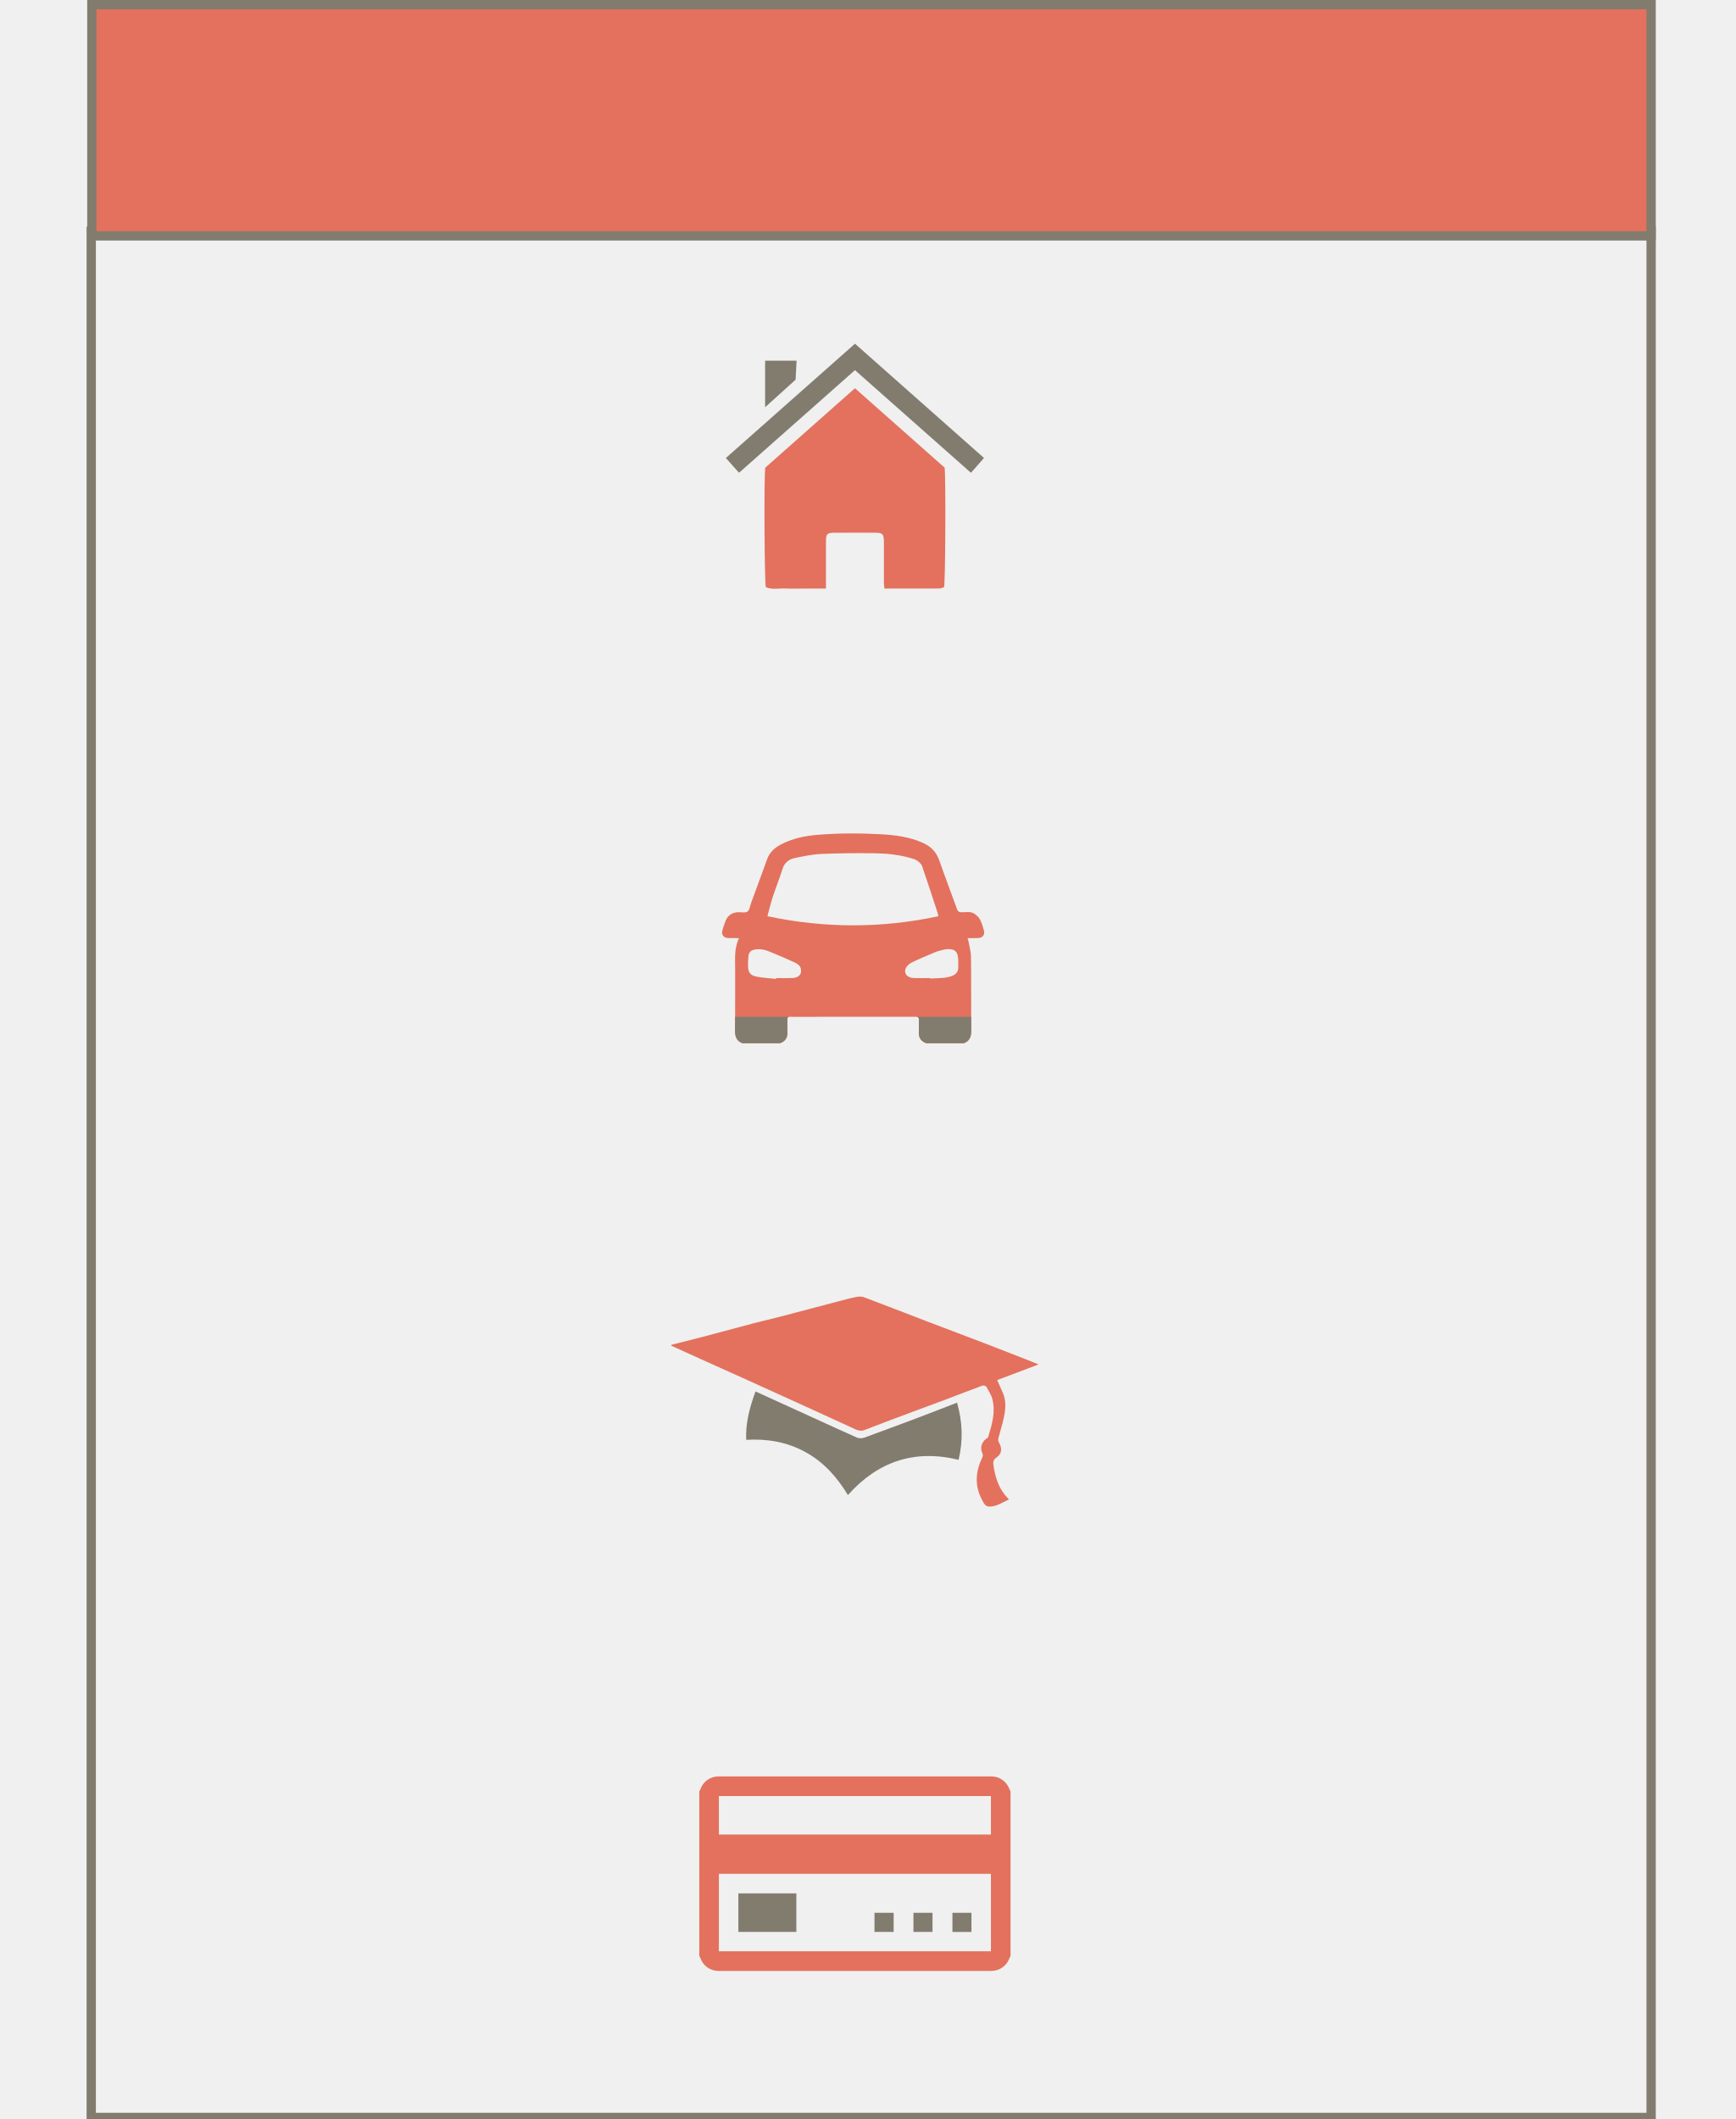
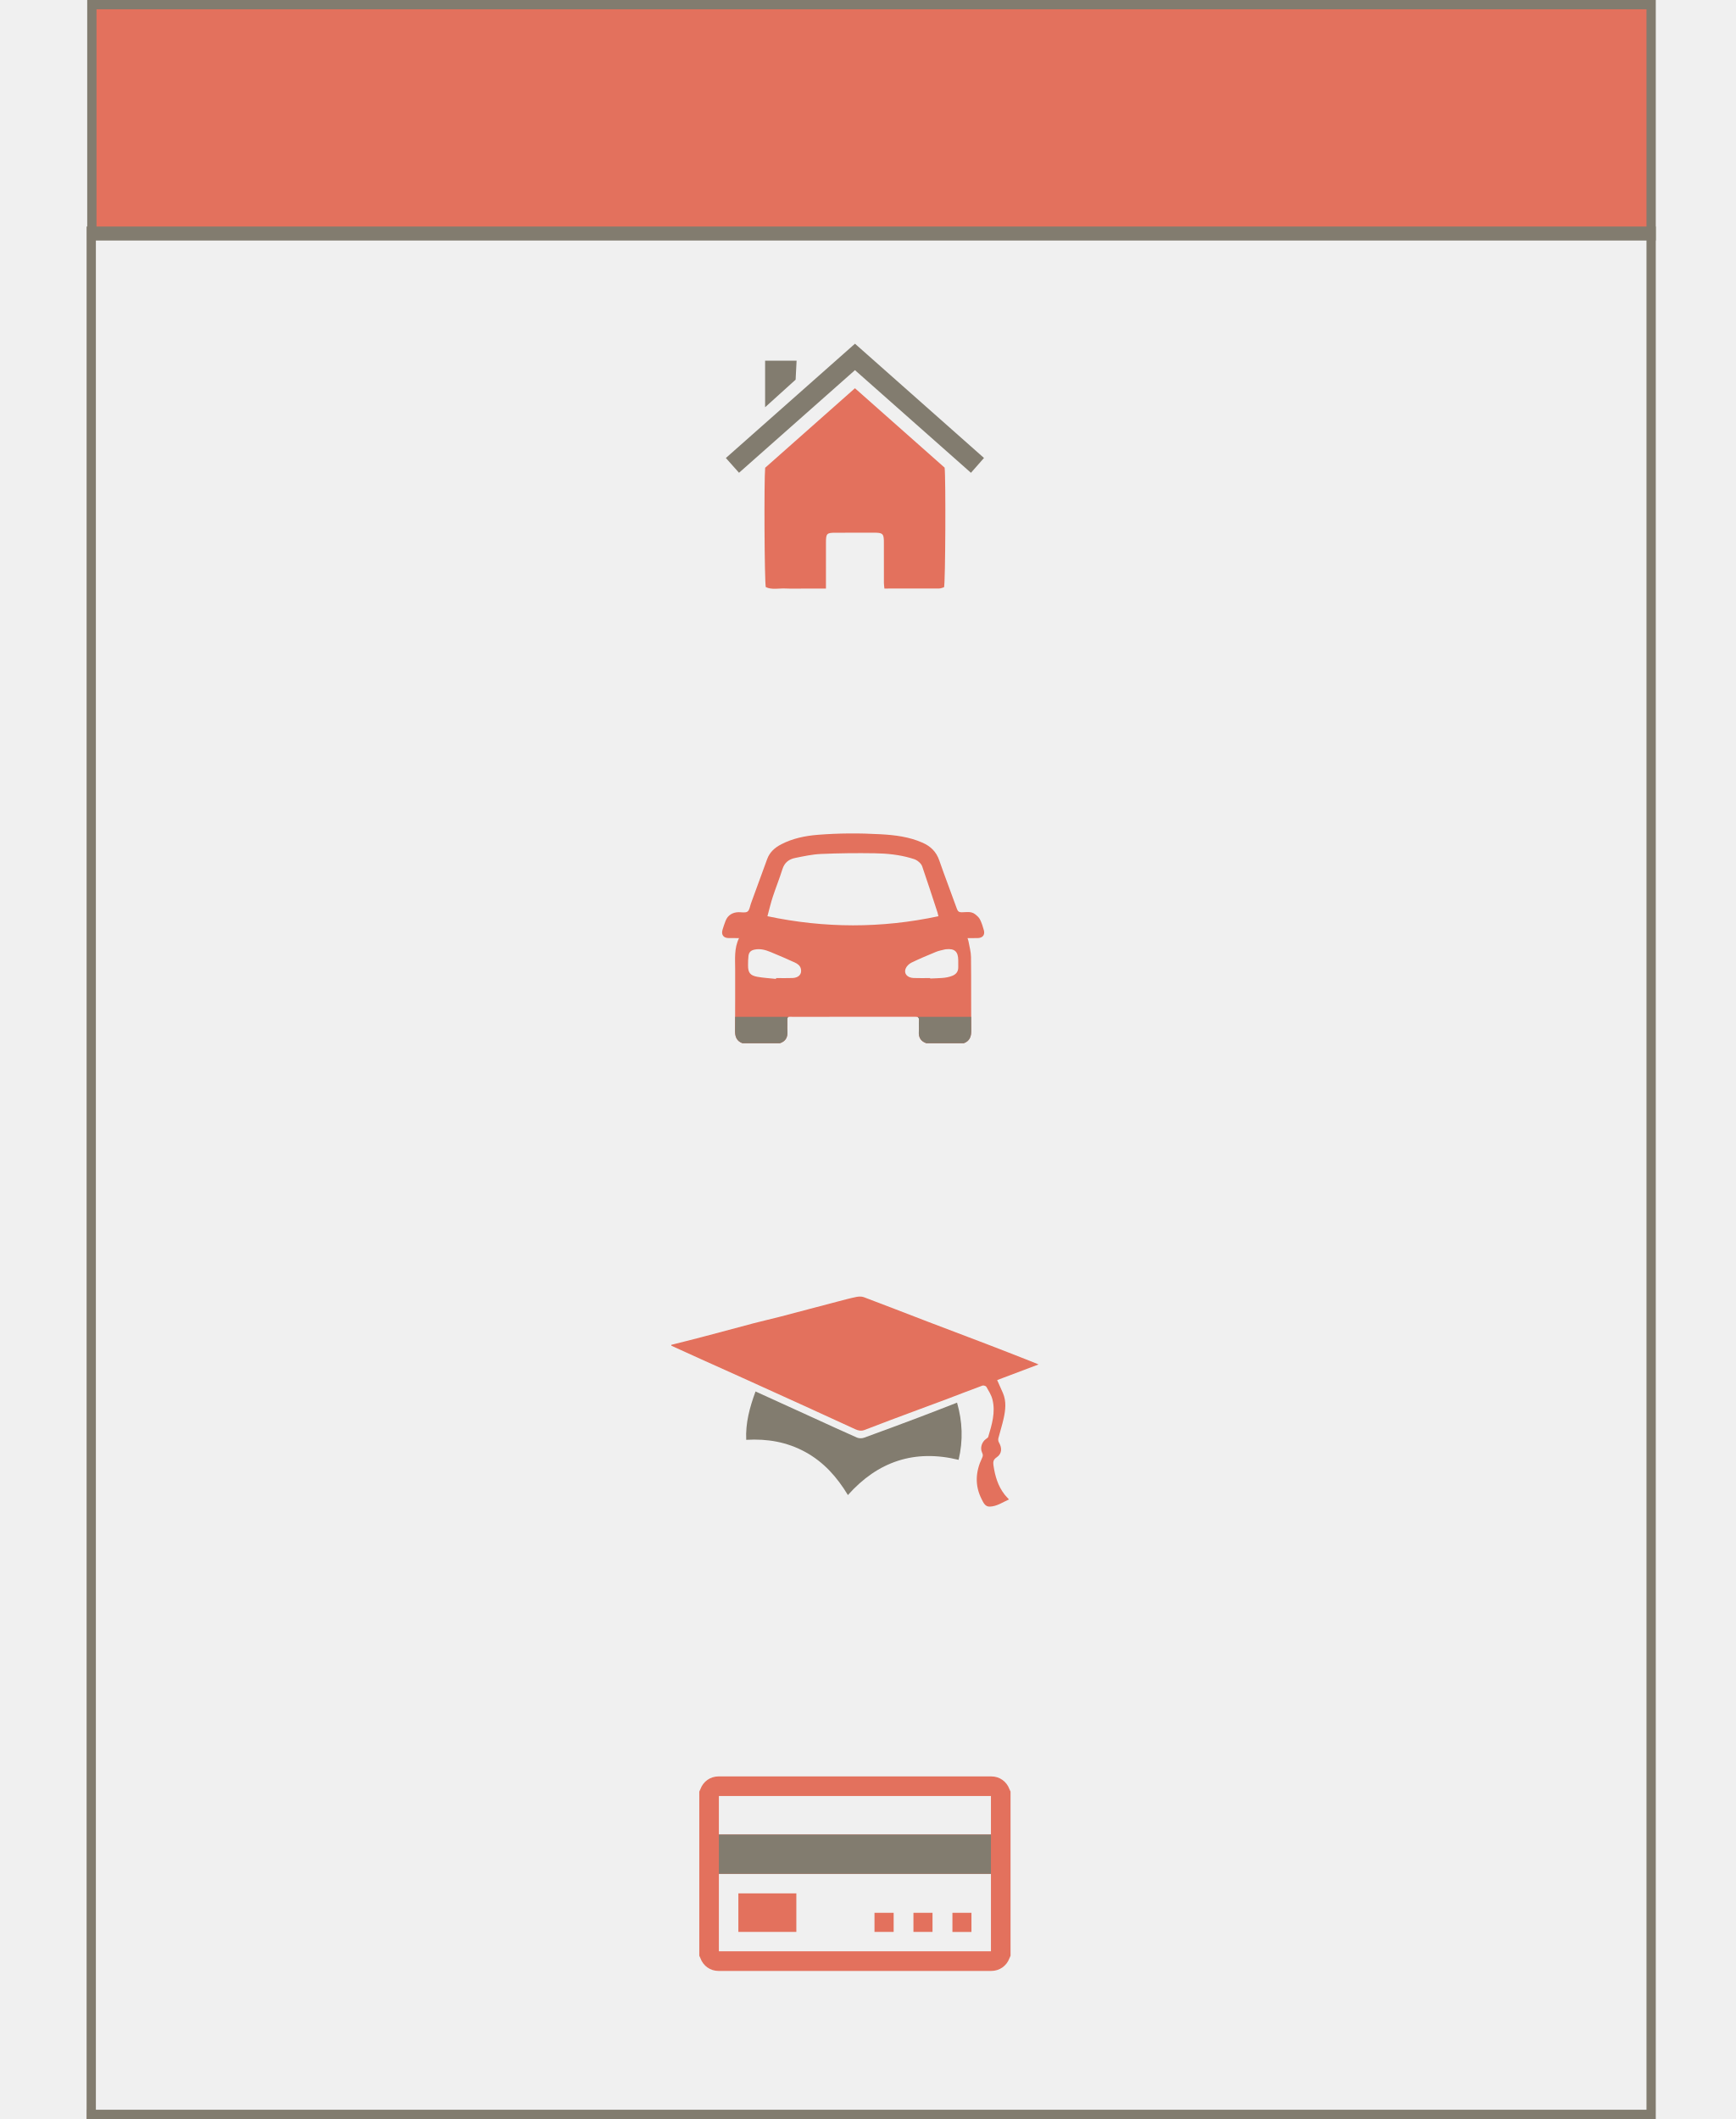
<svg xmlns="http://www.w3.org/2000/svg" version="1.1" id="Layer_1" x="0px" y="0px" width="748px" height="913.368px" viewBox="0 0 748 913.368" enable-background="new 0 0 748 913.368" xml:space="preserve">
  <g>
-     <path fill="#E3715D" d="M406.898,253.116c-0.617,0.168-1.357,0.543-2.102,0.547c-7.807,0.043-15.613,0.024-23.609,0.024   c-0.08-0.901-0.209-1.666-0.211-2.432c-0.018-5.41-0.01-10.82-0.01-16.232c0-0.7,0.02-1.401-0.008-2.104   c-0.105-2.666-0.602-3.176-3.162-3.297c-0.301-0.017-0.602-0.006-0.902-0.006c-5.611,0-11.223-0.017-16.834,0.006   c-3.723,0.012-4.059,0.371-4.065,4.198c-0.01,5.511-0.002,11.021-0.002,16.533c0,0.988,0,1.979,0,3.34c-3.039,0-5.908,0-8.779,0   c-2.906,0-5.816,0.104-8.717-0.03c-2.834-0.129-5.771,0.646-8.435-0.591c-0.579-2.506-0.786-46.006-0.27-51.45   c12.754-11.295,25.645-22.711,38.703-34.277c12.934,11.455,25.874,22.916,38.653,34.236   C407.68,206.464,407.488,250.622,406.898,253.116z" />
-     <path fill="#827C6F" d="M368.498,159.548c-16.758,14.834-33.334,29.506-49.974,44.234c-1.842-2.07-3.637-4.084-5.668-6.365   c18.498-16.377,36.978-32.736,55.646-49.265c18.684,16.55,37.11,32.869,55.604,49.25c-1.936,2.199-3.707,4.216-5.619,6.392   C401.779,189.007,385.17,174.303,368.498,159.548z" />
-     <path fill="#827C6F" d="M342.919,163.648c-4.451,4.025-8.662,7.83-13.152,11.89c0-6.867,0-13.377,0-20.072c4.416,0,8.843,0,13.57,0   C343.197,158.255,343.06,160.913,342.919,163.648z" />
+     <path fill="#E3715D" d="M406.898,253.116c-0.617,0.168-1.357,0.543-2.104,0.547c-7.807,0.043-15.613,0.024-23.607,0.024   c-0.08-0.901-0.211-1.666-0.213-2.432c-0.018-5.41-0.01-10.82-0.01-16.232c0-0.7,0.021-1.401-0.008-2.104   c-0.105-2.666-0.602-3.176-3.162-3.297c-0.301-0.017-0.602-0.006-0.902-0.006c-5.609,0-11.223-0.017-16.834,0.006   c-3.723,0.012-4.059,0.371-4.063,4.198c-0.01,5.511-0.002,11.021-0.002,16.533c0,0.988,0,1.979,0,3.34c-3.039,0-5.908,0-8.779,0   c-2.906,0-5.814,0.104-8.717-0.03c-2.834-0.129-5.771,0.646-8.437-0.591c-0.577-2.506-0.784-46.006-0.27-51.45   c12.754-11.295,25.645-22.711,38.703-34.277c12.934,11.455,25.874,22.916,38.653,34.236   C407.68,206.464,407.488,250.622,406.898,253.116z" />
+     <path fill="#827C6F" d="M368.498,159.548c-16.758,14.834-33.334,29.506-49.974,44.234c-1.844-2.07-3.639-4.084-5.668-6.365   c18.496-16.377,36.978-32.736,55.646-49.265c18.684,16.55,37.11,32.869,55.604,49.25c-1.938,2.199-3.707,4.216-5.619,6.392   C401.779,189.007,385.17,174.303,368.498,159.548z" />
+     <path fill="#827C6F" d="M342.919,163.648c-4.451,4.025-8.662,7.83-13.152,11.89c0-6.867,0-13.377,0-20.072c4.416,0,8.845,0,13.57,0   C343.197,158.255,343.06,160.913,342.919,163.648z" />
  </g>
  <g>
    <g>
-       <path fill="#E3715D" d="M320,449.667c-2.468-0.926-3.206-2.769-3.184-5.308c0.088-8.838,0.009-17.672,0.046-26.508    c0.018-4.479-0.515-9.021,1.668-13.494c-1.675,0-3.068,0.027-4.459-0.008c-2.266-0.041-3.293-1.428-2.651-3.602    c0.387-1.312,0.836-2.604,1.333-3.882c0.903-2.325,2.96-3.645,5.583-3.678c1.315-0.021,2.962,0.373,3.854-0.27    c0.895-0.635,1.051-2.326,1.502-3.562c2.323-6.336,4.652-12.666,6.947-19.01c1.107-3.061,3.346-5.014,6.141-6.449    c4.912-2.522,10.194-3.615,15.65-4.057c8.994-0.728,18-0.76,27.007-0.254c6.227,0.344,12.391,1.082,18.189,3.649    c3.484,1.543,5.92,3.896,7.203,7.613c2.416,7.002,5.115,13.902,7.6,20.881c0.422,1.195,0.98,1.513,2.176,1.498    c1.906-0.029,3.947-0.496,5.641,0.814c0.812,0.629,1.684,1.381,2.133,2.271c0.74,1.49,1.264,3.105,1.691,4.721    c0.521,1.968-0.555,3.244-2.623,3.312c-0.703,0.029-1.414,0.008-2.119,0.014c-0.703,0-1.408,0-2.326,0    c0.166,0.531,0.346,0.912,0.414,1.32c0.4,2.283,1.076,4.576,1.098,6.867c0.125,10.604,0.008,21.205,0.092,31.809    c0.012,2.531-0.721,4.381-3.186,5.308c-5.389,0-10.781,0-16.164,0c-2.443-0.834-3.402-2.574-3.223-5.107    c0.109-1.533-0.076-3.092,0.047-4.627c0.119-1.387-0.379-1.676-1.697-1.668c-16.504,0.041-33.005,0.027-49.506,0.027    c-1.456,0-2.916,0.032-4.37-0.015c-0.848-0.029-1.183,0.242-1.154,1.125c0.056,1.719-0.076,3.443,0.037,5.156    c0.166,2.541-0.779,4.273-3.224,5.107C330.779,449.667,325.387,449.667,320,449.667z M404.467,394.93    c-0.188-0.781-0.262-1.209-0.398-1.615c-2.182-6.655-4.33-13.323-6.619-19.942c-0.318-0.937-1.25-1.773-2.094-2.379    c-0.801-0.57-1.836-0.841-2.809-1.127c-5.082-1.484-10.326-1.992-15.564-2.074c-7.726-0.121-15.457-0.037-23.17,0.297    c-3.717,0.162-7.42,0.986-11.085,1.719c-2.645,0.523-4.587,1.967-5.471,4.775c-1.267,4.035-2.861,7.963-4.179,11.979    c-0.86,2.623-1.481,5.33-2.307,8.359C355.452,400.139,379.859,400.189,404.467,394.93z M334.471,421.945    c0.007-0.125,0.015-0.239,0.021-0.364c2.379,0,4.764,0.084,7.139-0.021c2.671-0.111,4.079-1.732,3.555-3.961    c-0.331-1.416-1.452-2.195-2.671-2.748c-3.452-1.553-6.91-3.092-10.417-4.514c-2.167-0.885-4.42-1.533-6.829-1.035    c-1.582,0.324-2.461,1.076-2.665,2.678c-0.172,1.346-0.181,2.728-0.188,4.086c-0.025,3.113,0.862,4.39,3.938,4.957    C329.022,421.518,331.762,421.648,334.471,421.945z M400.879,421.581c0,0.062,0,0.116,0,0.18c0.262,0,0.529,0.012,0.793-0.008    c2.982-0.193,6.004,0.014,8.863-1.181c1.643-0.69,2.504-1.856,2.482-3.659c-0.014-1.015,0.006-2.029-0.006-3.043    c-0.041-3.748-1.576-5.101-5.314-4.707c-0.182,0.02-0.354,0.041-0.523,0.09c-1.236,0.324-2.52,0.531-3.688,1.014    c-3.582,1.479-7.164,2.969-10.645,4.668c-1.049,0.51-2.133,1.58-2.533,2.648c-0.793,2.119,0.779,3.854,3.432,3.977    C396.115,421.665,398.496,421.581,400.879,421.581z" />
+       <path fill="#E3715D" d="M320,449.667c-2.468-0.926-3.206-2.769-3.184-5.308c0.088-8.84,0.009-17.674,0.046-26.508    c0.018-4.479-0.517-9.021,1.668-13.494c-1.675,0-3.068,0.027-4.459-0.008c-2.268-0.041-3.293-1.428-2.651-3.602    c0.387-1.312,0.836-2.604,1.333-3.882c0.903-2.325,2.96-3.645,5.583-3.678c1.315-0.021,2.962,0.373,3.854-0.27    c0.895-0.635,1.051-2.326,1.502-3.562c2.321-6.336,4.65-12.666,6.945-19.01c1.107-3.061,3.348-5.014,6.143-6.449    c4.912-2.522,10.192-3.615,15.648-4.057c8.994-0.728,18-0.76,27.007-0.254c6.229,0.344,12.393,1.082,18.189,3.649    c3.484,1.543,5.92,3.896,7.203,7.613c2.416,7.002,5.115,13.902,7.6,20.881c0.422,1.195,0.98,1.513,2.178,1.498    c1.904-0.029,3.945-0.496,5.641,0.814c0.812,0.629,1.684,1.381,2.133,2.271c0.74,1.49,1.264,3.105,1.691,4.721    c0.521,1.968-0.557,3.244-2.623,3.312c-0.703,0.029-1.414,0.008-2.119,0.014c-0.703,0-1.408,0-2.326,0    c0.166,0.531,0.346,0.912,0.414,1.32c0.4,2.283,1.076,4.576,1.098,6.867c0.125,10.604,0.01,21.205,0.094,31.809    c0.012,2.531-0.723,4.383-3.188,5.31c-5.389,0-10.781,0-16.164,0c-2.441-0.834-3.402-2.574-3.223-5.107    c0.107-1.531-0.076-3.092,0.047-4.627c0.119-1.387-0.379-1.676-1.697-1.668c-16.504,0.041-33.005,0.027-49.506,0.027    c-1.456,0-2.916,0.032-4.37-0.015c-0.848-0.029-1.183,0.24-1.153,1.125c0.057,1.719-0.075,3.441,0.036,5.154    c0.166,2.541-0.777,4.273-3.224,5.107C330.779,449.667,325.387,449.667,320,449.667z M404.467,394.93    c-0.188-0.781-0.262-1.209-0.396-1.615c-2.184-6.655-4.33-13.323-6.619-19.942c-0.318-0.937-1.25-1.773-2.094-2.379    c-0.803-0.57-1.838-0.841-2.811-1.127c-5.082-1.484-10.326-1.992-15.562-2.074c-7.728-0.121-15.457-0.037-23.17,0.297    c-3.719,0.162-7.422,0.986-11.085,1.719c-2.646,0.523-4.589,1.967-5.473,4.775c-1.267,4.035-2.859,7.963-4.179,11.979    c-0.86,2.623-1.481,5.33-2.307,8.359C355.452,400.139,379.859,400.189,404.467,394.93z M334.471,421.945    c0.007-0.125,0.017-0.239,0.021-0.364c2.379,0,4.764,0.084,7.139-0.021c2.671-0.109,4.079-1.73,3.555-3.959    c-0.329-1.416-1.45-2.195-2.671-2.748c-3.45-1.553-6.908-3.092-10.417-4.514c-2.167-0.885-4.42-1.533-6.829-1.035    c-1.58,0.324-2.461,1.076-2.665,2.678c-0.172,1.346-0.181,2.728-0.188,4.086c-0.025,3.113,0.862,4.39,3.938,4.958    C329.022,421.518,331.762,421.648,334.471,421.945z M400.879,421.581c0,0.062,0,0.116,0,0.18c0.262,0,0.529,0.014,0.793-0.008    c2.982-0.193,6.004,0.014,8.863-1.181c1.643-0.69,2.504-1.856,2.48-3.659c-0.014-1.015,0.008-2.029-0.006-3.043    c-0.041-3.748-1.576-5.101-5.312-4.707c-0.184,0.02-0.354,0.041-0.523,0.09c-1.236,0.324-2.52,0.531-3.688,1.014    c-3.582,1.479-7.164,2.969-10.646,4.668c-1.049,0.51-2.133,1.58-2.533,2.648c-0.793,2.119,0.779,3.854,3.434,3.977    C396.115,421.665,398.496,421.581,400.879,421.581z" />
    </g>
    <g>
-       <path fill="#827C6F" d="M339.656,438.48c-0.005-0.065-0.018-0.131-0.018-0.196h-22.787c-0.006,2.024-0.016,4.051-0.034,6.075    c-0.023,2.539,0.715,4.382,3.183,5.308h16.166c2.442-0.834,3.39-2.566,3.224-5.107c-0.113-1.713,0.019-3.438-0.037-5.156    C339.337,438.932,339.442,438.65,339.656,438.48z" />
+       <path fill="#827C6F" d="M339.656,438.48c-0.005-0.065-0.02-0.133-0.02-0.196H316.85c-0.006,2.022-0.016,4.051-0.032,6.075    c-0.023,2.539,0.715,4.382,3.183,5.308h16.166c2.442-0.834,3.39-2.566,3.224-5.107c-0.111-1.713,0.021-3.438-0.036-5.154    C339.337,438.932,339.442,438.65,339.656,438.48z" />
    </g>
-     <path fill="#827C6F" d="M418.58,438.284h-22.938c-0.008,0.028-0.016,0.057-0.021,0.086c-0.002,0.035-0.004,0.069-0.008,0.106   c0.389,0.222,0.535,0.648,0.467,1.455c-0.123,1.535,0.062,3.094-0.047,4.627c-0.182,2.533,0.777,4.273,3.223,5.107h16.164   c2.465-0.927,3.197-2.775,3.186-5.308C418.59,442.335,418.584,440.309,418.58,438.284z" />
+     <path fill="#827C6F" d="M418.58,438.284h-22.938c-0.008,0.028-0.016,0.057-0.021,0.086c-0.002,0.035-0.004,0.069-0.008,0.104   c0.389,0.224,0.535,0.648,0.467,1.455c-0.123,1.535,0.062,3.096-0.047,4.627c-0.184,2.533,0.775,4.273,3.223,5.107h16.164   c2.465-0.927,3.197-2.775,3.188-5.308C418.59,442.335,418.584,440.309,418.58,438.284z" />
  </g>
  <g>
    <rect x="1284.318" y="158.788" fill="none" width="194" height="64.756" />
-     <text transform="matrix(1 0 0 1 1284.318 180.3574)" fill="#303030" font-family="'Helvetica-Bold'" font-size="30">Cash</text>
-     <text transform="matrix(1 0 0 1 1284.318 216.3574)" fill="#303030" font-family="'Helvetica'" font-size="30">$S30,000</text>
-     <rect x="897.318" y="379.054" fill="none" width="132.012" height="104.985" />
-     <text transform="matrix(1 0 0 1 909.2422 422.1934)" fill="#827C6F" font-family="'Helvetica-Bold'" font-size="60">28%</text>
+     <text transform="matrix(1 0 0 1 1284.318 180.3579)" fill="#303030" font-family="'Helvetica-Bold'" font-size="30">Cash</text>
+     <text transform="matrix(1 0 0 1 1284.318 216.3579)" fill="#303030" font-family="'Helvetica'" font-size="30">$S30,000</text>
+     <rect x="897.318" y="379.054" fill="none" width="132.012" height="104.986" />
+     <text transform="matrix(1 0 0 1 909.2422 422.1938)" fill="#827C6F" font-family="'Helvetica-Bold'" font-size="60">28%</text>
    <rect x="897.318" y="175.765" fill="none" width="132.012" height="104.985" />
-     <text transform="matrix(1 0 0 1 942.6113 218.9043)" fill="#827C6F" font-family="'Helvetica-Bold'" font-size="60">1%</text>
-     <rect x="897.318" y="784.054" fill="none" width="132.012" height="104.984" />
-     <text transform="matrix(1 0 0 1 909.2422 827.1934)" fill="#827C6F" font-family="'Helvetica-Bold'" font-size="60">40%</text>
-     <rect x="897.318" y="581.765" fill="none" width="132.012" height="104.984" />
-     <text transform="matrix(1 0 0 1 942.6113 624.9043)" fill="#827C6F" font-family="'Helvetica-Bold'" font-size="60">6%</text>
-     <rect x="897.318" y="1191.054" fill="none" width="132.012" height="104.984" />
-     <text transform="matrix(1 0 0 1 942.6113 1234.193)" fill="#827C6F" font-family="'Helvetica-Bold'" font-size="60">6%</text>
-     <rect x="897.318" y="988.765" fill="none" width="132.012" height="104.984" />
-     <text transform="matrix(1 0 0 1 909.2422 1031.904)" fill="#827C6F" font-family="'Helvetica-Bold'" font-size="60">19%</text>
+     <text transform="matrix(1 0 0 1 942.6113 218.9048)" fill="#827C6F" font-family="'Helvetica-Bold'" font-size="60">1%</text>
+     <rect x="897.318" y="784.053" fill="none" width="132.012" height="104.984" />
+     <text transform="matrix(1 0 0 1 909.2422 827.1938)" fill="#827C6F" font-family="'Helvetica-Bold'" font-size="60">40%</text>
+     <rect x="897.318" y="581.764" fill="none" width="132.012" height="104.984" />
+     <text transform="matrix(1 0 0 1 942.6113 624.9048)" fill="#827C6F" font-family="'Helvetica-Bold'" font-size="60">6%</text>
+     <rect x="897.318" y="1191.053" fill="none" width="132.012" height="104.984" />
+     <text transform="matrix(1 0 0 1 942.6113 1234.194)" fill="#827C6F" font-family="'Helvetica-Bold'" font-size="60">6%</text>
+     <rect x="897.318" y="988.764" fill="none" width="132.012" height="104.984" />
+     <text transform="matrix(1 0 0 1 909.2422 1031.905)" fill="#827C6F" font-family="'Helvetica-Bold'" font-size="60">19%</text>
    <rect x="1284.318" y="362.275" fill="none" width="194" height="64.756" />
-     <text transform="matrix(1 0 0 1 1284.318 383.8447)" fill="#303030" font-family="'Helvetica-Bold'" font-size="30">Pension</text>
-     <text transform="matrix(1 0 0 1 1284.318 419.8447)" fill="#303030" font-family="'Helvetica'" font-size="30">$S30,000</text>
-     <rect x="1284.318" y="565.02" fill="none" width="194" height="64.757" />
-     <text transform="matrix(1 0 0 1 1284.318 586.5898)" fill="#303030" font-family="'Helvetica-Bold'" font-size="30">Stock </text>
-     <text transform="matrix(1 0 0 1 1284.318 622.5898)" fill="#303030" font-family="'Helvetica'" font-size="30">$S30,000</text>
-     <rect x="1284.318" y="769.248" fill="none" width="194" height="64.756" />
-     <text transform="matrix(1 0 0 1 1284.318 790.8164)" fill="#303030" font-family="'Helvetica-Bold'" font-size="30">Property</text>
-     <text transform="matrix(1 0 0 1 1284.318 826.8164)" fill="#303030" font-family="'Helvetica'" font-size="30">$S30,000</text>
-     <rect x="1284.318" y="972.734" fill="none" width="194" height="64.756" />
-     <text transform="matrix(1 0 0 1 1284.318 994.3027)" fill="#303030" font-family="'Helvetica-Bold'" font-size="30">Car</text>
+     <text transform="matrix(1 0 0 1 1284.318 383.8462)" fill="#303030" font-family="'Helvetica-Bold'" font-size="30">Pension</text>
+     <text transform="matrix(1 0 0 1 1284.318 419.8462)" fill="#303030" font-family="'Helvetica'" font-size="30">$S30,000</text>
+     <rect x="1284.318" y="565.02" fill="none" width="194" height="64.758" />
+     <text transform="matrix(1 0 0 1 1284.318 586.5903)" fill="#303030" font-family="'Helvetica-Bold'" font-size="30">Stock </text>
+     <text transform="matrix(1 0 0 1 1284.318 622.5903)" fill="#303030" font-family="'Helvetica'" font-size="30">$S30,000</text>
+     <rect x="1284.318" y="769.249" fill="none" width="194" height="64.756" />
+     <text transform="matrix(1 0 0 1 1284.318 790.8169)" fill="#303030" font-family="'Helvetica-Bold'" font-size="30">Property</text>
+     <text transform="matrix(1 0 0 1 1284.318 826.8169)" fill="#303030" font-family="'Helvetica'" font-size="30">$S30,000</text>
+     <rect x="1284.318" y="972.735" fill="none" width="194" height="64.756" />
+     <text transform="matrix(1 0 0 1 1284.318 994.3032)" fill="#303030" font-family="'Helvetica-Bold'" font-size="30">Car</text>
    <text transform="matrix(1 0 0 1 1284.318 1030.303)" fill="#303030" font-family="'Helvetica'" font-size="30">$S30,000</text>
-     <rect x="1274.318" y="1178.443" fill="none" width="194" height="64.756" />
+     <rect x="1274.318" y="1178.444" fill="none" width="194" height="64.756" />
    <text transform="matrix(1 0 0 1 1274.318 1200.014)" fill="#303030" font-family="'Helvetica-Bold'" font-size="30">Others</text>
    <text transform="matrix(1 0 0 1 1274.318 1236.014)" fill="#303030" font-family="'Helvetica'" font-size="30">$S30,000</text>
  </g>
  <rect x="-878.831" y="97.646" fill="none" stroke="#827C6F" stroke-width="4" stroke-miterlimit="10" width="670.831" height="203.487" />
-   <rect x="-878.831" y="301.132" fill="none" stroke="#827C6F" stroke-width="4" stroke-miterlimit="10" width="670.831" height="203.487" />
-   <rect x="-878.831" y="504.619" fill="none" stroke="#827C6F" stroke-width="4" stroke-miterlimit="10" width="670.831" height="203.486" />
-   <rect x="-878.831" y="708.105" fill="none" stroke="#827C6F" stroke-width="4" stroke-miterlimit="10" width="670.831" height="203.485" />
-   <g>
-     <path fill="#827C6F" d="M709.654,100.318v810.377H41.323V100.318H709.654 M713.654,97.646H37.323v815.722h676.332L713.654,97.646   L713.654,97.646z" />
-   </g>
+   <rect x="-878.831" y="301.132" fill="none" stroke="#827C6F" stroke-width="4" stroke-miterlimit="10" width="670.831" height="203.488" />
+   <rect x="-878.831" y="504.62" fill="none" stroke="#827C6F" stroke-width="4" stroke-miterlimit="10" width="670.831" height="203.486" />
+   <rect x="-878.831" y="708.106" fill="none" stroke="#827C6F" stroke-width="4" stroke-miterlimit="10" width="670.831" height="203.484" />
  <rect x="-1338.831" y="197.166" fill="none" stroke="#827C6F" stroke-width="4" stroke-miterlimit="10" width="670.831" height="203.487" />
-   <rect x="-1338.831" y="400.653" fill="none" stroke="#827C6F" stroke-width="4" stroke-miterlimit="10" width="670.831" height="203.487" />
+   <rect x="-1338.831" y="400.653" fill="none" stroke="#827C6F" stroke-width="4" stroke-miterlimit="10" width="670.831" height="203.486" />
  <rect x="-1338.831" y="604.139" fill="none" stroke="#827C6F" stroke-width="4" stroke-miterlimit="10" width="670.831" height="203.486" />
  <rect x="-1338.831" y="807.625" fill="none" stroke="#827C6F" stroke-width="4" stroke-miterlimit="10" width="670.831" height="203.486" />
  <g>
    <rect x="39.59" y="2" fill="#E3715D" width="672.064" height="99.675" />
    <path fill="#827C6F" d="M709.654,4v95.675H41.59V4H709.654 M713.654,0H37.59v103.675h676.064V0L713.654,0z" />
  </g>
  <rect x="946.324" y="36.675" fill="none" width="450.756" height="47.407" />
-   <text transform="matrix(1 0 0 1 1091.683 65.4355)" fill="#FFFFFF" font-family="'Helvetica-Bold'" font-size="40">ASSETS</text>
+   <text transform="matrix(1 0 0 1 1091.683 65.436)" fill="#FFFFFF" font-family="'Helvetica-Bold'" font-size="40">ASSETS</text>
  <g>
-     <path fill-rule="evenodd" clip-rule="evenodd" fill="#E3715D" d="M289.322,579.675c4.321-1.094,8.651-2.155,12.961-3.291   c7.529-1.983,15.04-4.037,22.57-6.014c3.747-0.983,7.532-1.821,11.281-2.797c8.28-2.156,16.545-4.367,24.821-6.538   c2.708-0.71,5.414-1.448,8.155-2.006c1.049-0.214,2.299-0.246,3.276,0.122c9.111,3.428,18.177,6.978,27.269,10.457   c8.547,3.271,17.115,6.479,25.66,9.753c6.053,2.319,12.082,4.697,18.119,7.058c1.318,0.515,2.625,1.062,4.205,1.704   c-6.152,2.324-12.053,4.554-17.848,6.743c0.865,1.946,1.709,3.778,2.5,5.632c1.512,3.543,1.094,7.186,0.324,10.774   c-0.623,2.905-1.57,5.739-2.293,8.626c-0.139,0.553-0.078,1.307,0.201,1.787c1.455,2.494,1.357,4.924-0.961,6.485   c-1.484,1.001-1.566,2.05-1.369,3.413c0.66,4.585,1.914,8.956,4.84,12.677c0.516,0.654,1.115,1.241,1.855,2.056   c-2.701,1.17-5.201,3.023-8.334,3.09c-1.996,0.042-2.727-1.787-3.459-3.222c-3.021-5.922-2.623-11.888,0.189-17.747   c0.424-0.883,0.438-1.385,0.033-2.246c-0.996-2.117-0.15-4.696,1.754-6.013c0.324-0.226,0.762-0.482,0.861-0.811   c1.576-5.277,3.225-10.596,1.822-16.157c-0.482-1.913-1.613-3.686-2.609-5.431c-0.223-0.392-1.238-0.7-1.699-0.53   c-5.299,1.944-10.555,4.005-15.834,6.001c-3.998,1.512-8.02,2.967-12.023,4.464c-7.621,2.85-15.262,5.65-22.837,8.617   c-1.539,0.603-2.754,0.351-4.078-0.256c-7.23-3.314-14.452-6.645-21.69-9.941c-9.092-4.142-18.194-8.263-27.298-12.38   c-5.84-2.641-11.694-5.252-17.536-7.889c-4.263-1.923-8.517-3.866-12.775-5.8C289.359,579.936,289.341,579.806,289.322,579.675z" />
-     <path fill-rule="evenodd" clip-rule="evenodd" fill="#827C6F" d="M325.639,599.773c8.343,3.803,16.447,7.494,24.55,11.188   c6.382,2.91,12.743,5.866,19.165,8.686c0.87,0.382,2.144,0.392,3.046,0.065c8.153-2.948,16.272-5.986,24.383-9.046   c5.158-1.946,10.287-3.973,15.711-6.073c2.336,8.136,2.664,16.219,0.672,24.646c-18.951-4.626-34.768,0.646-47.711,15.188   c-4.671-7.738-10.424-14.224-18.362-18.559c-7.901-4.314-16.361-5.785-25.467-5.249   C321.278,613.436,323.104,606.657,325.639,599.773z" />
+     <path fill="#E3715D" d="M289.322,579.674c4.321-1.094,8.651-2.154,12.961-3.291c7.527-1.982,15.04-4.037,22.568-6.014   c3.747-0.982,7.532-1.82,11.281-2.797c8.28-2.156,16.545-4.367,24.821-6.537c2.708-0.711,5.414-1.449,8.155-2.006   c1.049-0.215,2.299-0.246,3.274,0.121c9.111,3.428,18.178,6.979,27.271,10.457c8.547,3.27,17.113,6.479,25.66,9.754   c6.053,2.316,12.081,4.693,18.117,7.057c1.318,0.516,2.625,1.062,4.205,1.705c-6.15,2.324-12.053,4.553-17.848,6.742   c0.865,1.945,1.709,3.775,2.5,5.633c1.512,3.543,1.094,7.186,0.324,10.773c-0.623,2.902-1.57,5.736-2.293,8.625   c-0.141,0.555-0.078,1.309,0.2,1.785c1.454,2.494,1.356,4.928-0.961,6.486c-1.483,1-1.565,2.049-1.368,3.412   c0.659,4.586,1.914,8.957,4.84,12.678c0.516,0.654,1.114,1.24,1.854,2.059c-2.7,1.17-5.2,3.02-8.334,3.09   c-1.996,0.041-2.727-1.787-3.459-3.225c-3.021-5.922-2.623-11.889,0.189-17.746c0.424-0.885,0.438-1.387,0.032-2.244   c-0.995-2.117-0.149-4.697,1.755-6.016c0.322-0.227,0.762-0.48,0.859-0.811c1.576-5.277,3.227-10.596,1.822-16.158   c-0.482-1.912-1.613-3.686-2.609-5.43c-0.223-0.393-1.236-0.701-1.697-0.531c-5.301,1.945-10.557,4.006-15.834,6.002   c-3.998,1.512-8.021,2.967-12.023,4.463c-7.621,2.852-15.262,5.65-22.837,8.617c-1.539,0.605-2.754,0.352-4.078-0.256   c-7.229-3.314-14.452-6.645-21.689-9.941c-9.093-4.141-18.193-8.262-27.299-12.379c-5.84-2.641-11.692-5.252-17.535-7.889   c-4.264-1.924-8.518-3.867-12.774-5.801C289.359,579.936,289.341,579.805,289.322,579.674z" />
+     <path fill="#827C6F" d="M325.639,599.774c8.345,3.803,16.447,7.492,24.552,11.188c6.382,2.91,12.741,5.865,19.163,8.688   c0.87,0.383,2.146,0.393,3.048,0.062c8.151-2.947,16.271-5.986,24.383-9.045c5.158-1.947,10.287-3.973,15.711-6.074   c2.336,8.139,2.664,16.221,0.672,24.646c-18.951-4.625-34.768,0.646-47.711,15.188c-4.671-7.734-10.424-14.223-18.362-18.559   c-7.899-4.314-16.359-5.785-25.467-5.248C321.278,613.436,323.104,606.657,325.639,599.774z" />
  </g>
  <g>
-     <path fill="#E3715D" d="M435.555,772.253c0,23.581,0,47.163,0,70.744c-0.171,0.385-0.36,0.763-0.509,1.156   c-1.222,3.254-4.279,5.392-7.771,5.393c-39.197,0.003-78.396,0.003-117.594,0c-3.55-0.001-6.601-2.174-7.808-5.518   c-0.128-0.354-0.312-0.688-0.471-1.031c0-23.581,0-47.163,0-70.744c0.159-0.343,0.343-0.677,0.471-1.031   c1.207-3.344,4.257-5.517,7.807-5.518c39.198-0.003,78.396-0.003,117.595,0c3.55,0.001,6.601,2.174,7.808,5.518   C435.211,771.576,435.396,771.91,435.555,772.253z M309.844,841.068c39.164,0,78.212,0,117.263,0c0-11.168,0-22.241,0-33.372   c-39.11,0-78.159,0-117.263,0C309.844,818.841,309.844,829.914,309.844,841.068z M309.843,790.761c39.167,0,78.213,0,117.262,0   c0-5.579,0-11.063,0-16.602c-39.111,0-78.159,0-117.262,0C309.843,779.715,309.843,785.198,309.843,790.761z" />
-     <path fill-rule="evenodd" clip-rule="evenodd" fill="#827C6F" d="M343.231,832.722c-8.367,0-16.642,0-24.988,0   c0-5.538,0-11.021,0-16.607c8.281,0,16.587,0,24.988,0C343.231,821.589,343.231,827.102,343.231,832.722z" />
-     <path fill-rule="evenodd" clip-rule="evenodd" fill="#827C6F" d="M376.914,832.716c0-2.776,0-5.463,0-8.235   c2.748,0,5.466,0,8.259,0c0,2.737,0,5.454,0,8.235C382.432,832.716,379.746,832.716,376.914,832.716z" />
-     <path fill-rule="evenodd" clip-rule="evenodd" fill="#827C6F" d="M401.924,832.721c-2.779,0-5.466,0-8.222,0   c0-2.743,0-5.431,0-8.223c2.691,0,5.409,0,8.222,0C401.924,827.18,401.924,829.897,401.924,832.721z" />
-     <path fill-rule="evenodd" clip-rule="evenodd" fill="#827C6F" d="M418.705,832.754c-2.787,0-5.442,0-8.201,0   c0-2.74,0-5.458,0-8.269c2.686,0,5.403,0,8.201,0C418.705,827.207,418.705,829.924,418.705,832.754z" />
+     <path fill="#E3715D" d="M435.555,772.252c0,23.582,0,47.164,0,70.744c-0.171,0.385-0.358,0.764-0.509,1.156   c-1.222,3.254-4.279,5.393-7.771,5.393c-39.197,0.004-78.396,0.004-117.596,0c-3.55,0-6.601-2.174-7.808-5.518   c-0.128-0.355-0.312-0.689-0.471-1.031c0-23.58,0-47.162,0-70.744c0.157-0.342,0.343-0.676,0.471-1.031   c1.207-3.344,4.257-5.516,7.807-5.518c39.198-0.002,78.396-0.002,117.597,0c3.55,0.002,6.601,2.174,7.808,5.518   C435.211,771.577,435.396,771.911,435.555,772.252z M309.844,841.069c39.164,0,78.212,0,117.265,0c0-11.168,0-22.242,0-33.373   c-39.11,0-78.159,0-117.265,0C309.844,818.84,309.844,829.915,309.844,841.069z M309.843,790.76c39.167,0,78.213,0,117.264,0   c0-5.578,0-11.062,0-16.602c-39.111,0-78.159,0-117.264,0C309.843,779.715,309.843,785.198,309.843,790.76z" />
+     <path fill="#E3715D" d="M343.231,832.721c-8.367,0-16.644,0-24.988,0c0-5.537,0-11.02,0-16.605c8.281,0,16.587,0,24.988,0   C343.231,821.588,343.231,827.102,343.231,832.721z" />
+     <path fill="#E3715D" d="M376.914,832.715c0-2.775,0-5.463,0-8.234c2.748,0,5.466,0,8.259,0c0,2.736,0,5.453,0,8.234   C382.432,832.715,379.746,832.715,376.914,832.715z" />
+     <path fill="#E3715D" d="M401.924,832.721c-2.779,0-5.466,0-8.222,0c0-2.742,0-5.432,0-8.223c2.689,0,5.409,0,8.222,0   C401.924,827.18,401.924,829.897,401.924,832.721z" />
+     <path fill="#E3715D" d="M418.705,832.754c-2.787,0-5.442,0-8.201,0c0-2.74,0-5.459,0-8.27c2.688,0,5.403,0,8.201,0   C418.705,827.208,418.705,829.924,418.705,832.754z" />
+     <path fill="#827C6F" d="M427.105,790.76c-39.051,0-78.098,0-117.264,0v19.855l0,0c0-0.977,0-1.945,0-2.92   c39.104,0,78.152,0,117.265,0v-20.08h-0.001C427.105,788.665,427.105,789.706,427.105,790.76z" />
  </g>
+   <path fill="#827C6F" d="M713.654,97.646H37.323v811.722h-0.021v4h0.021h676.312h0.021L713.654,97.646z M41.323,100.318h668.331  v809.05H41.323V100.318z" />
</svg>
